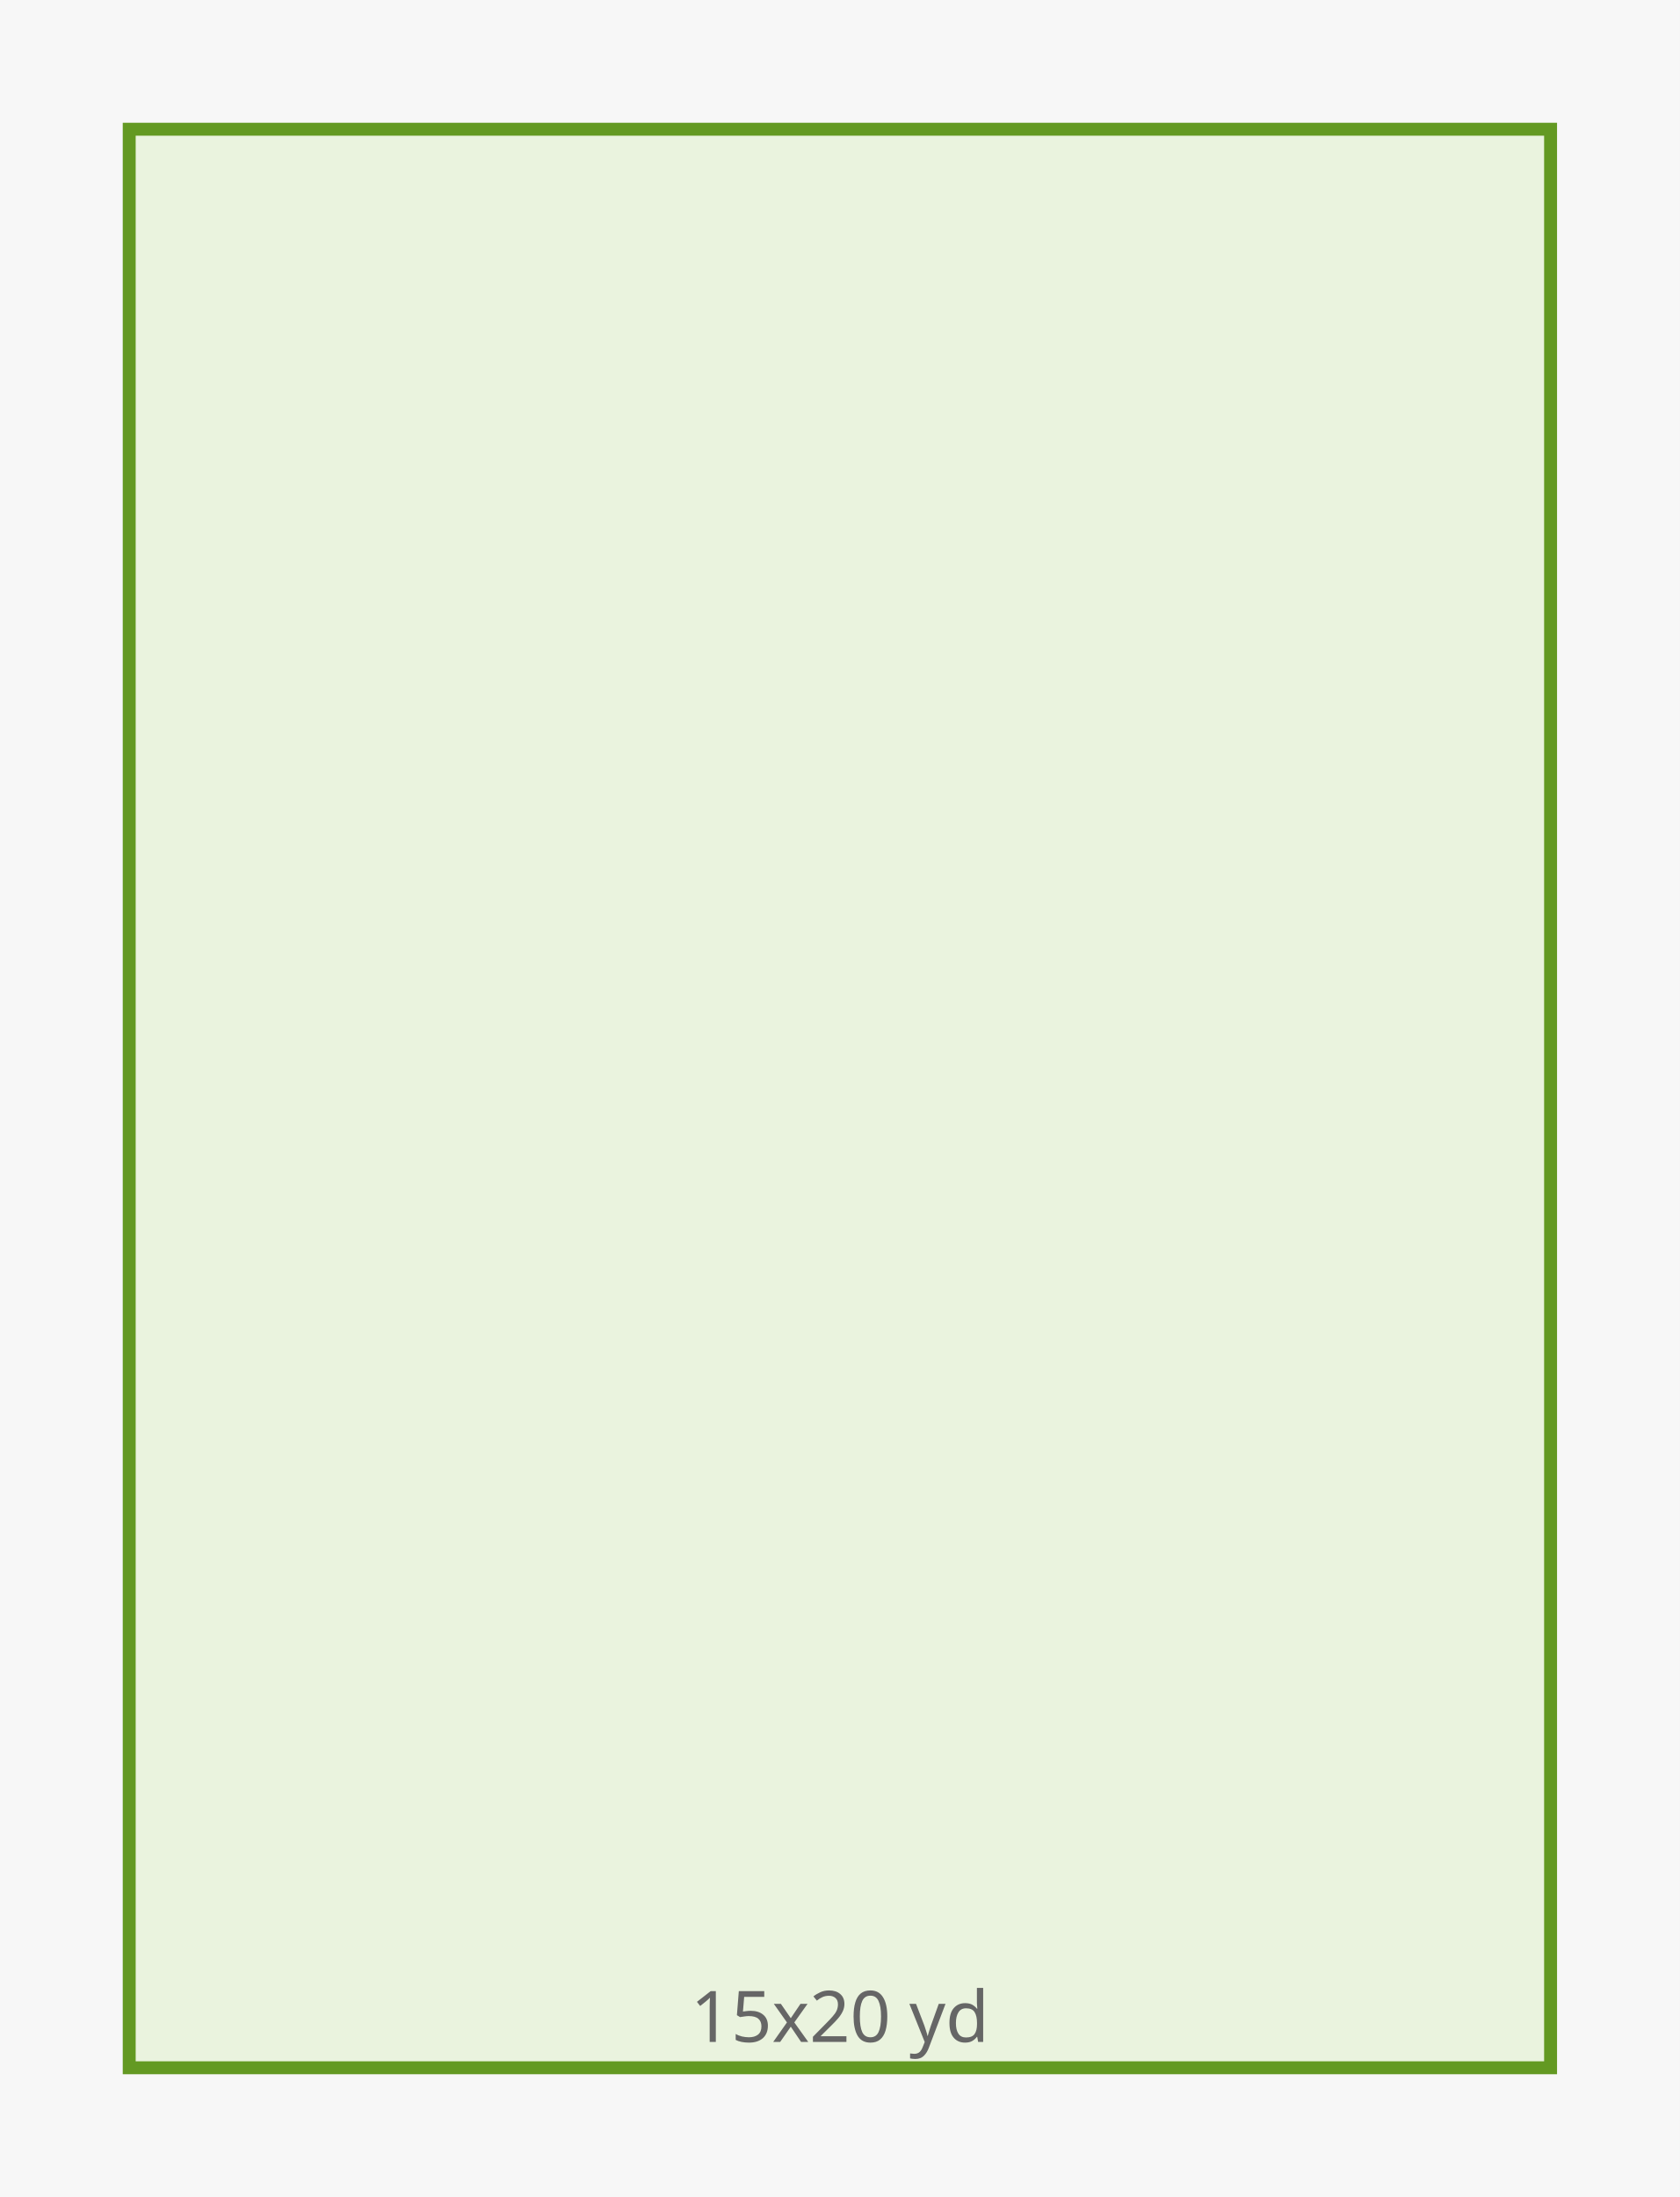
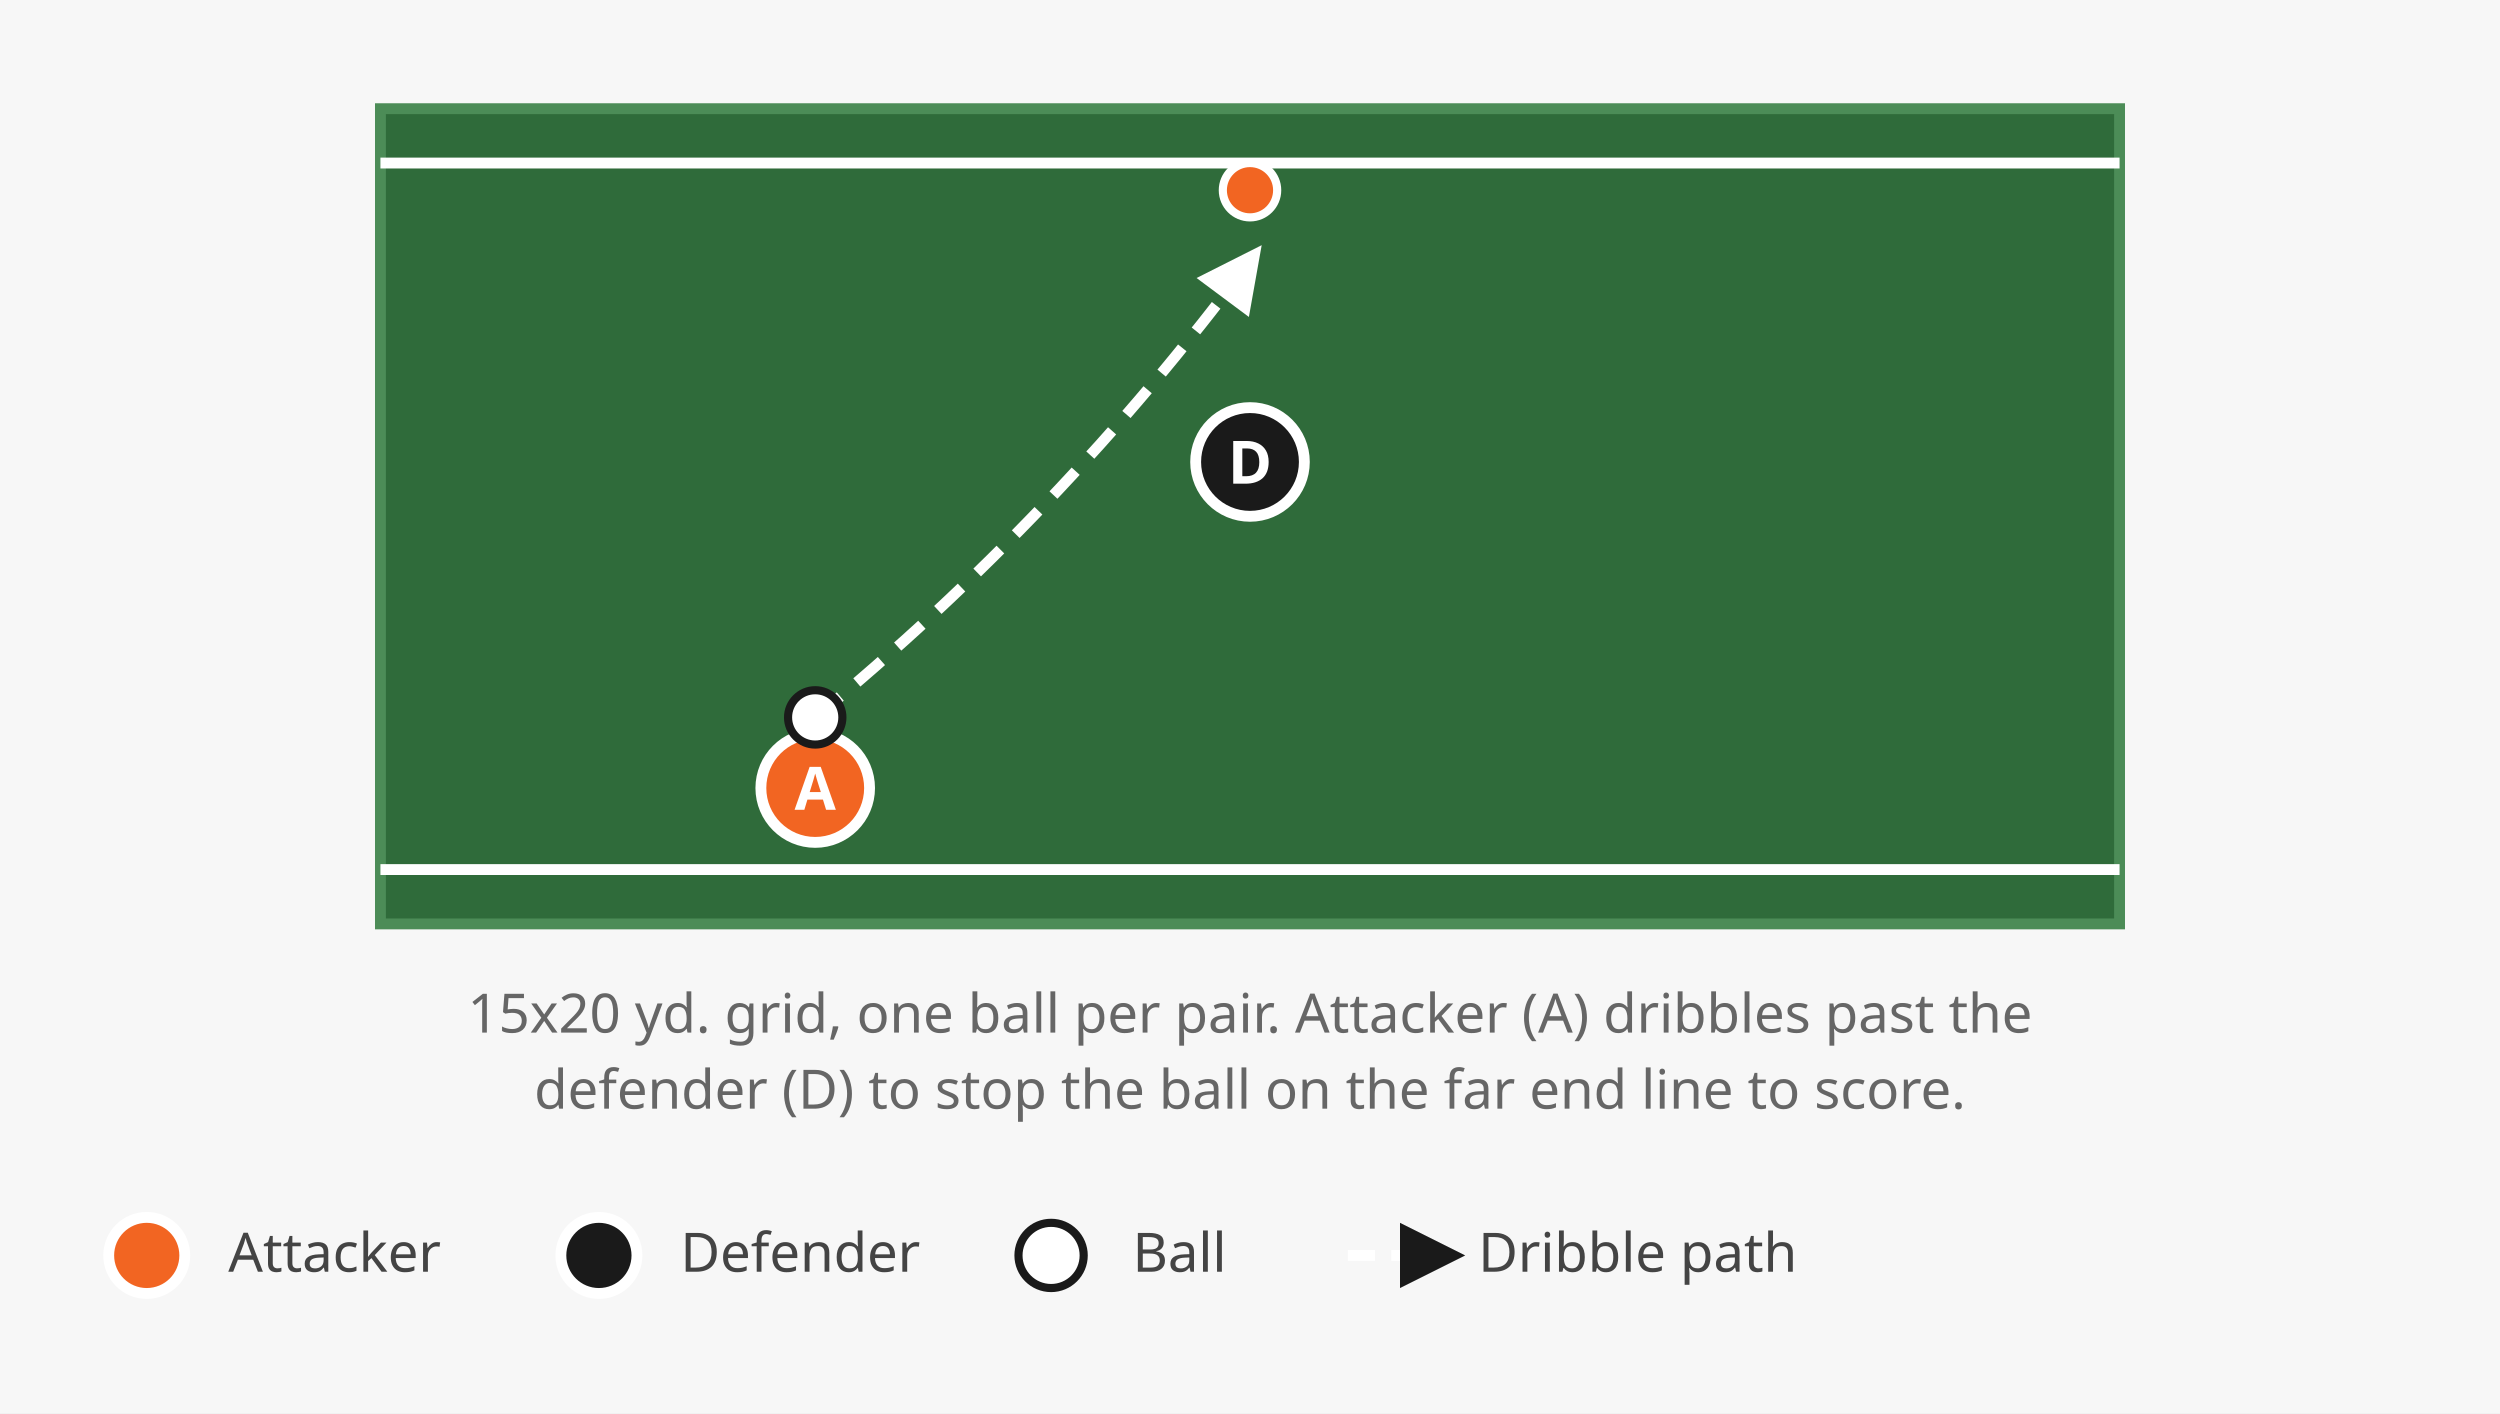
- <svg xmlns="http://www.w3.org/2000/svg" viewBox="0 0 260 340" role="img">
-   <rect width="260" height="340" fill="#F7F7F7" />
-   <rect x="20" y="20" width="220" height="300" fill="#EAF3DE" stroke="#639922" stroke-width="2" />
-   <text x="130.0" y="316" text-anchor="middle" font-size="11" fill="#666" font-family="sans-serif">15x20 yd</text>
+ <svg xmlns="http://www.w3.org/2000/svg" viewBox="0 0 460 260" role="img">
+   <rect width="460" height="260" fill="#F7F7F7" />
+   <defs>
+     <marker id="darr" viewBox="0 0 10 10" refX="7" refY="5" markerWidth="6" markerHeight="6" orient="auto">
+       <path d="M0,0 L10,5 L0,10 Z" fill="#1A1A1A" />
+     </marker>
+     <marker id="darrw" viewBox="0 0 10 10" refX="7" refY="5" markerWidth="6" markerHeight="6" orient="auto">
+       <path d="M0,0 L10,5 L0,10 Z" fill="#FFFFFF" />
+     </marker>
+     <marker id="sarr" viewBox="0 0 10 10" refX="7" refY="5" markerWidth="6" markerHeight="6" orient="auto">
+       <path d="M0,0 L10,5 L0,10 Z" fill="#F26522" />
+     </marker>
+   </defs>
+   <rect x="70" y="20" width="320" height="150" fill="#2F6B3A" stroke="#4C8C57" stroke-width="2" />
+   <line x1="70" y1="30" x2="390" y2="30" stroke="#FFFFFF" stroke-width="2" />
+   <line x1="70" y1="160" x2="390" y2="160" stroke="#FFFFFF" stroke-width="2" />
+   <path d="M150,132 Q195,95 230,48" fill="none" stroke="#FFFFFF" stroke-width="2" stroke-dasharray="6 4" marker-end="url(#darrw)" />
+   <circle cx="230" cy="35" r="5" fill="#F26522" stroke="#FFFFFF" stroke-width="1.5" />
+   <circle cx="230" cy="85" r="10" fill="#1A1A1A" stroke="#FFFFFF" stroke-width="2" />
+   <text x="230" y="89" text-anchor="middle" font-size="11" font-weight="700" fill="#FFFFFF" font-family="sans-serif">D</text>
+   <circle cx="150" cy="145" r="10" fill="#F26522" stroke="#FFFFFF" stroke-width="2" />
+   <text x="150" y="149" text-anchor="middle" font-size="11" font-weight="700" fill="#FFFFFF" font-family="sans-serif">A</text>
+   <circle cx="150" cy="132" r="5" fill="#FFFFFF" stroke="#1A1A1A" stroke-width="1.5" />
+   <text x="230" y="190" text-anchor="middle" font-size="10" fill="#666" font-family="sans-serif">15x20 yd. grid, one ball per pair. Attacker (A) dribbles past the</text>
+   <text x="230" y="204" text-anchor="middle" font-size="10" fill="#666" font-family="sans-serif">defender (D) to stop the ball on the far end line to score.</text>
+   <g font-family="sans-serif" font-size="10" fill="#444">
+     <circle cx="27" cy="231" r="7" fill="#F26522" stroke="#FFFFFF" stroke-width="2" />
+     <text x="42" y="234">Attacker</text>
+     <circle cx="110.2" cy="231" r="7" fill="#1A1A1A" stroke="#FFFFFF" stroke-width="2" />
+     <text x="125.2" y="234">Defender</text>
+     <circle cx="193.4" cy="231" r="6" fill="#FFFFFF" stroke="#1A1A1A" stroke-width="1.5" />
+     <text x="208.4" y="234">Ball</text>
+     <line x1="248" y1="231" x2="266" y2="231" stroke="#FFFFFF" stroke-width="2" stroke-dasharray="5 3" marker-end="url(#darr)" />
+     <text x="272" y="234">Dribble path</text>
+   </g>
</svg>
